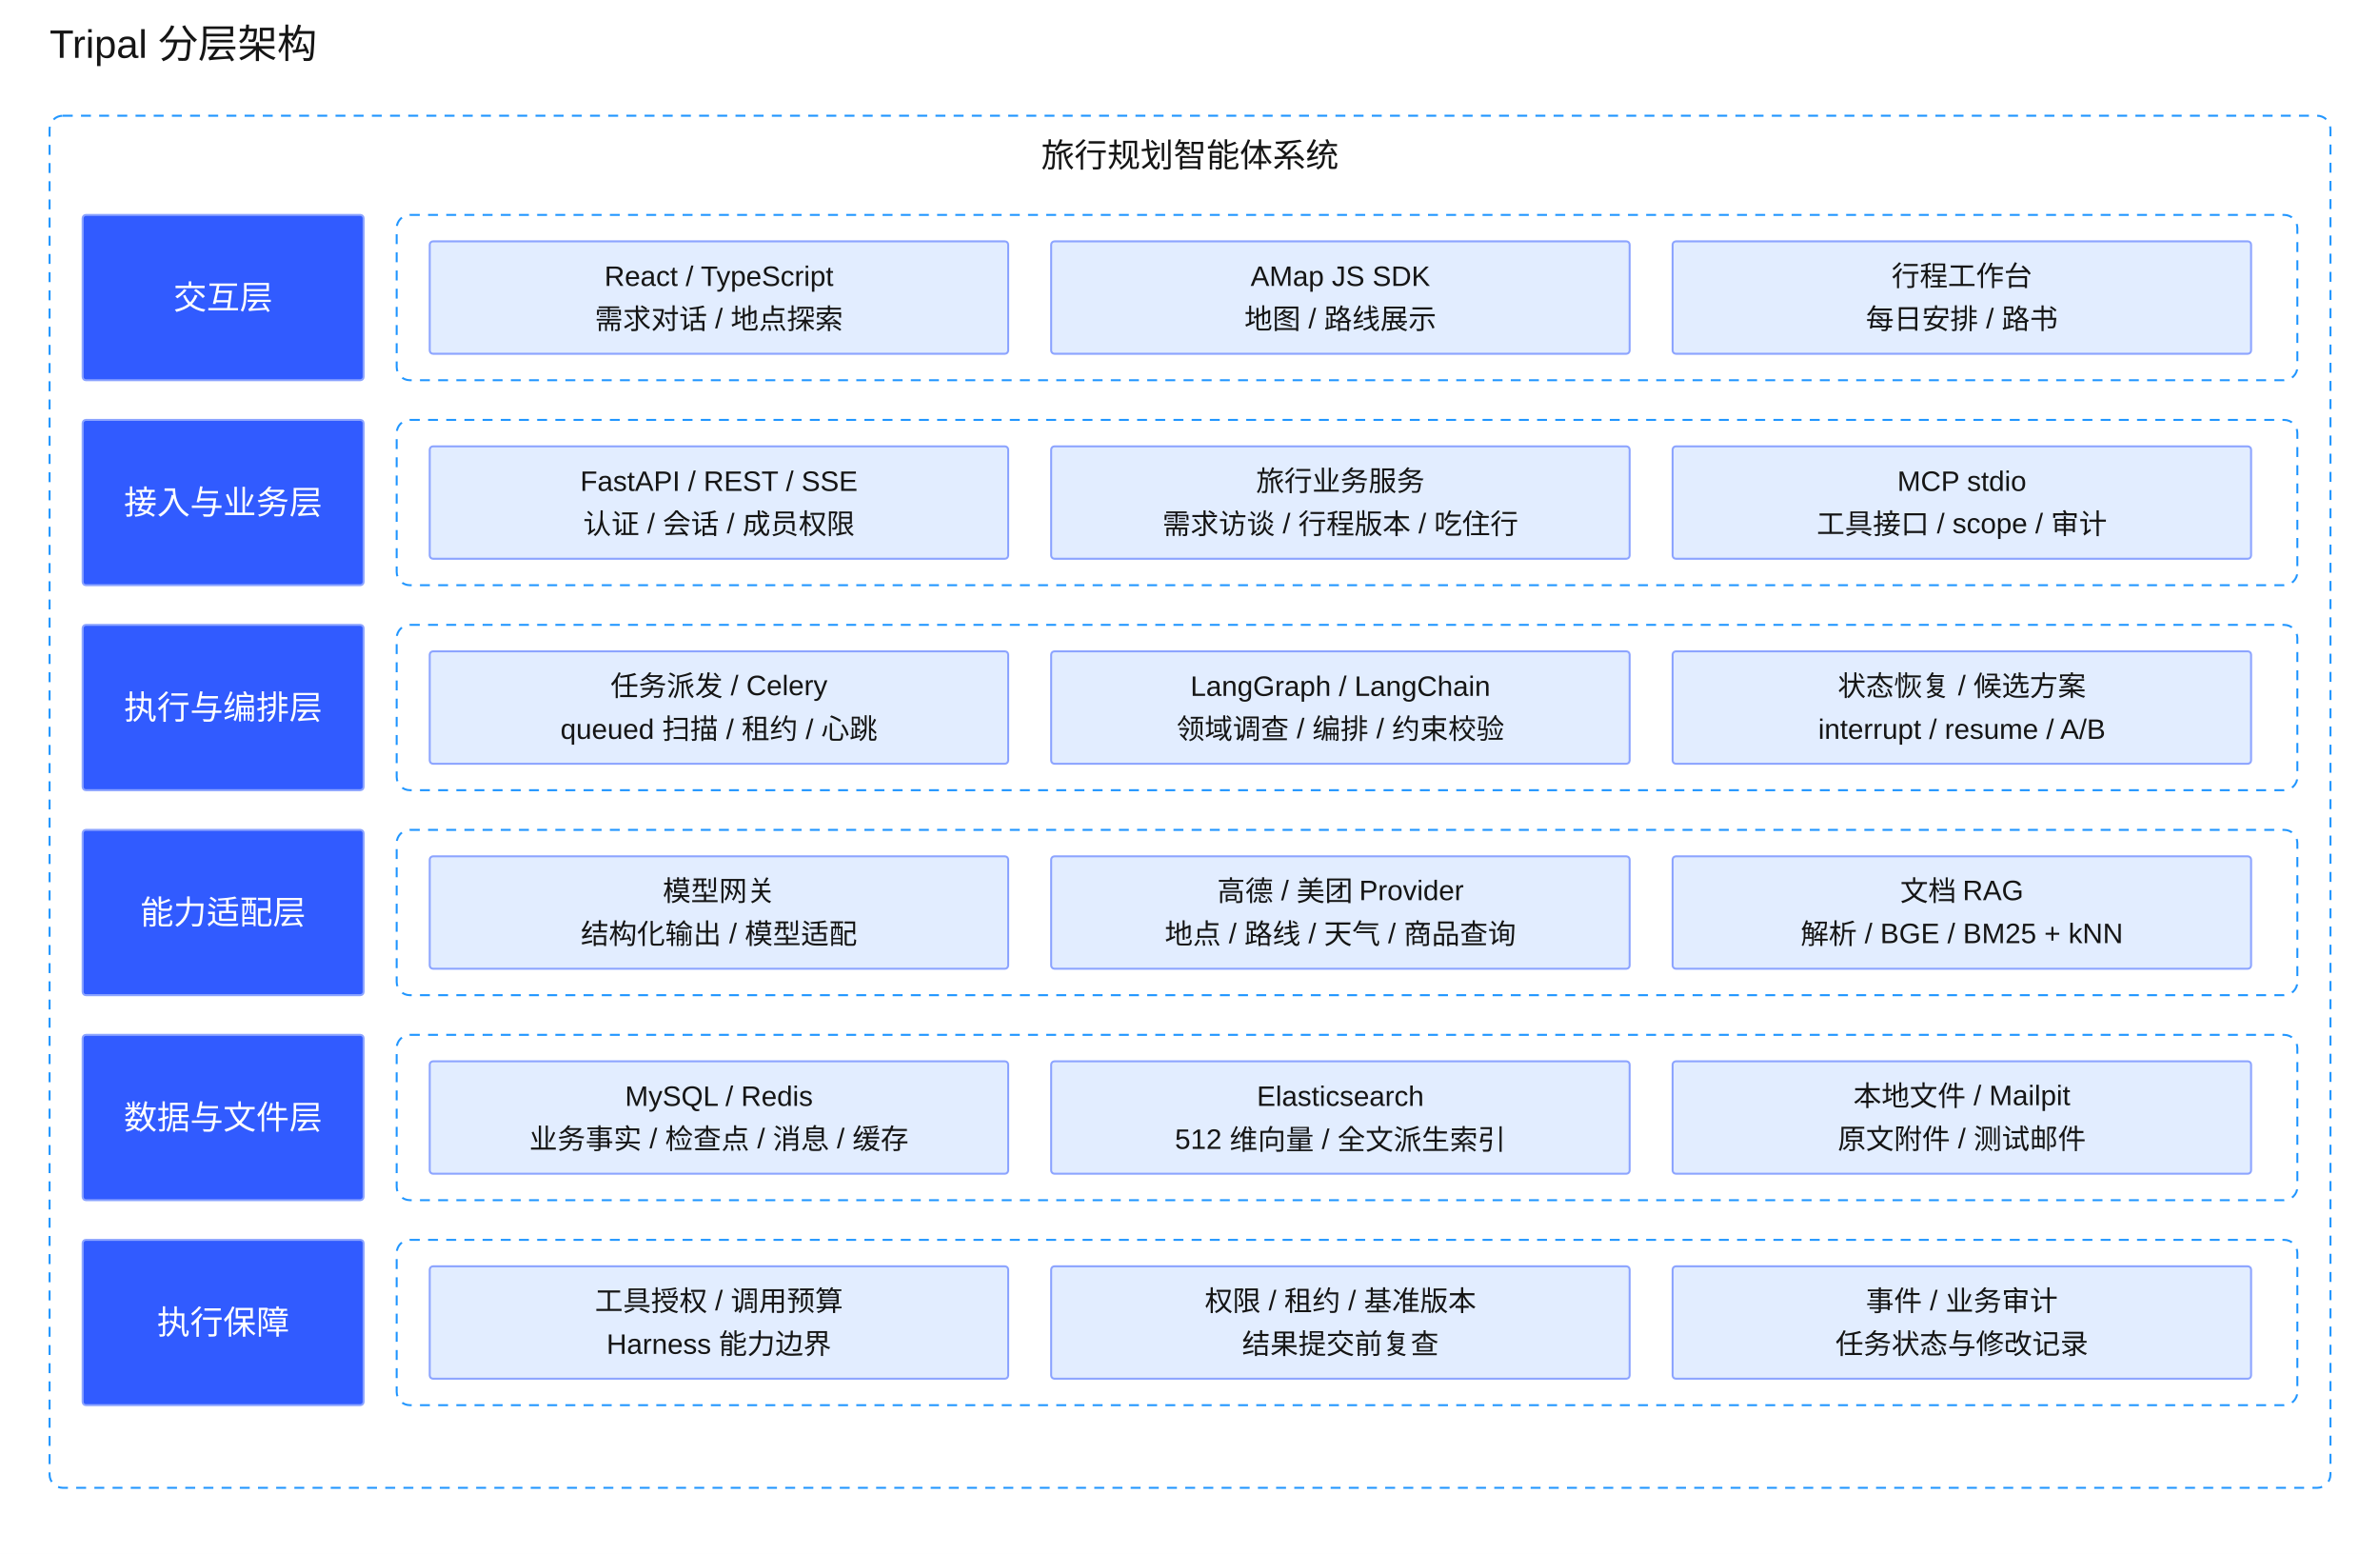
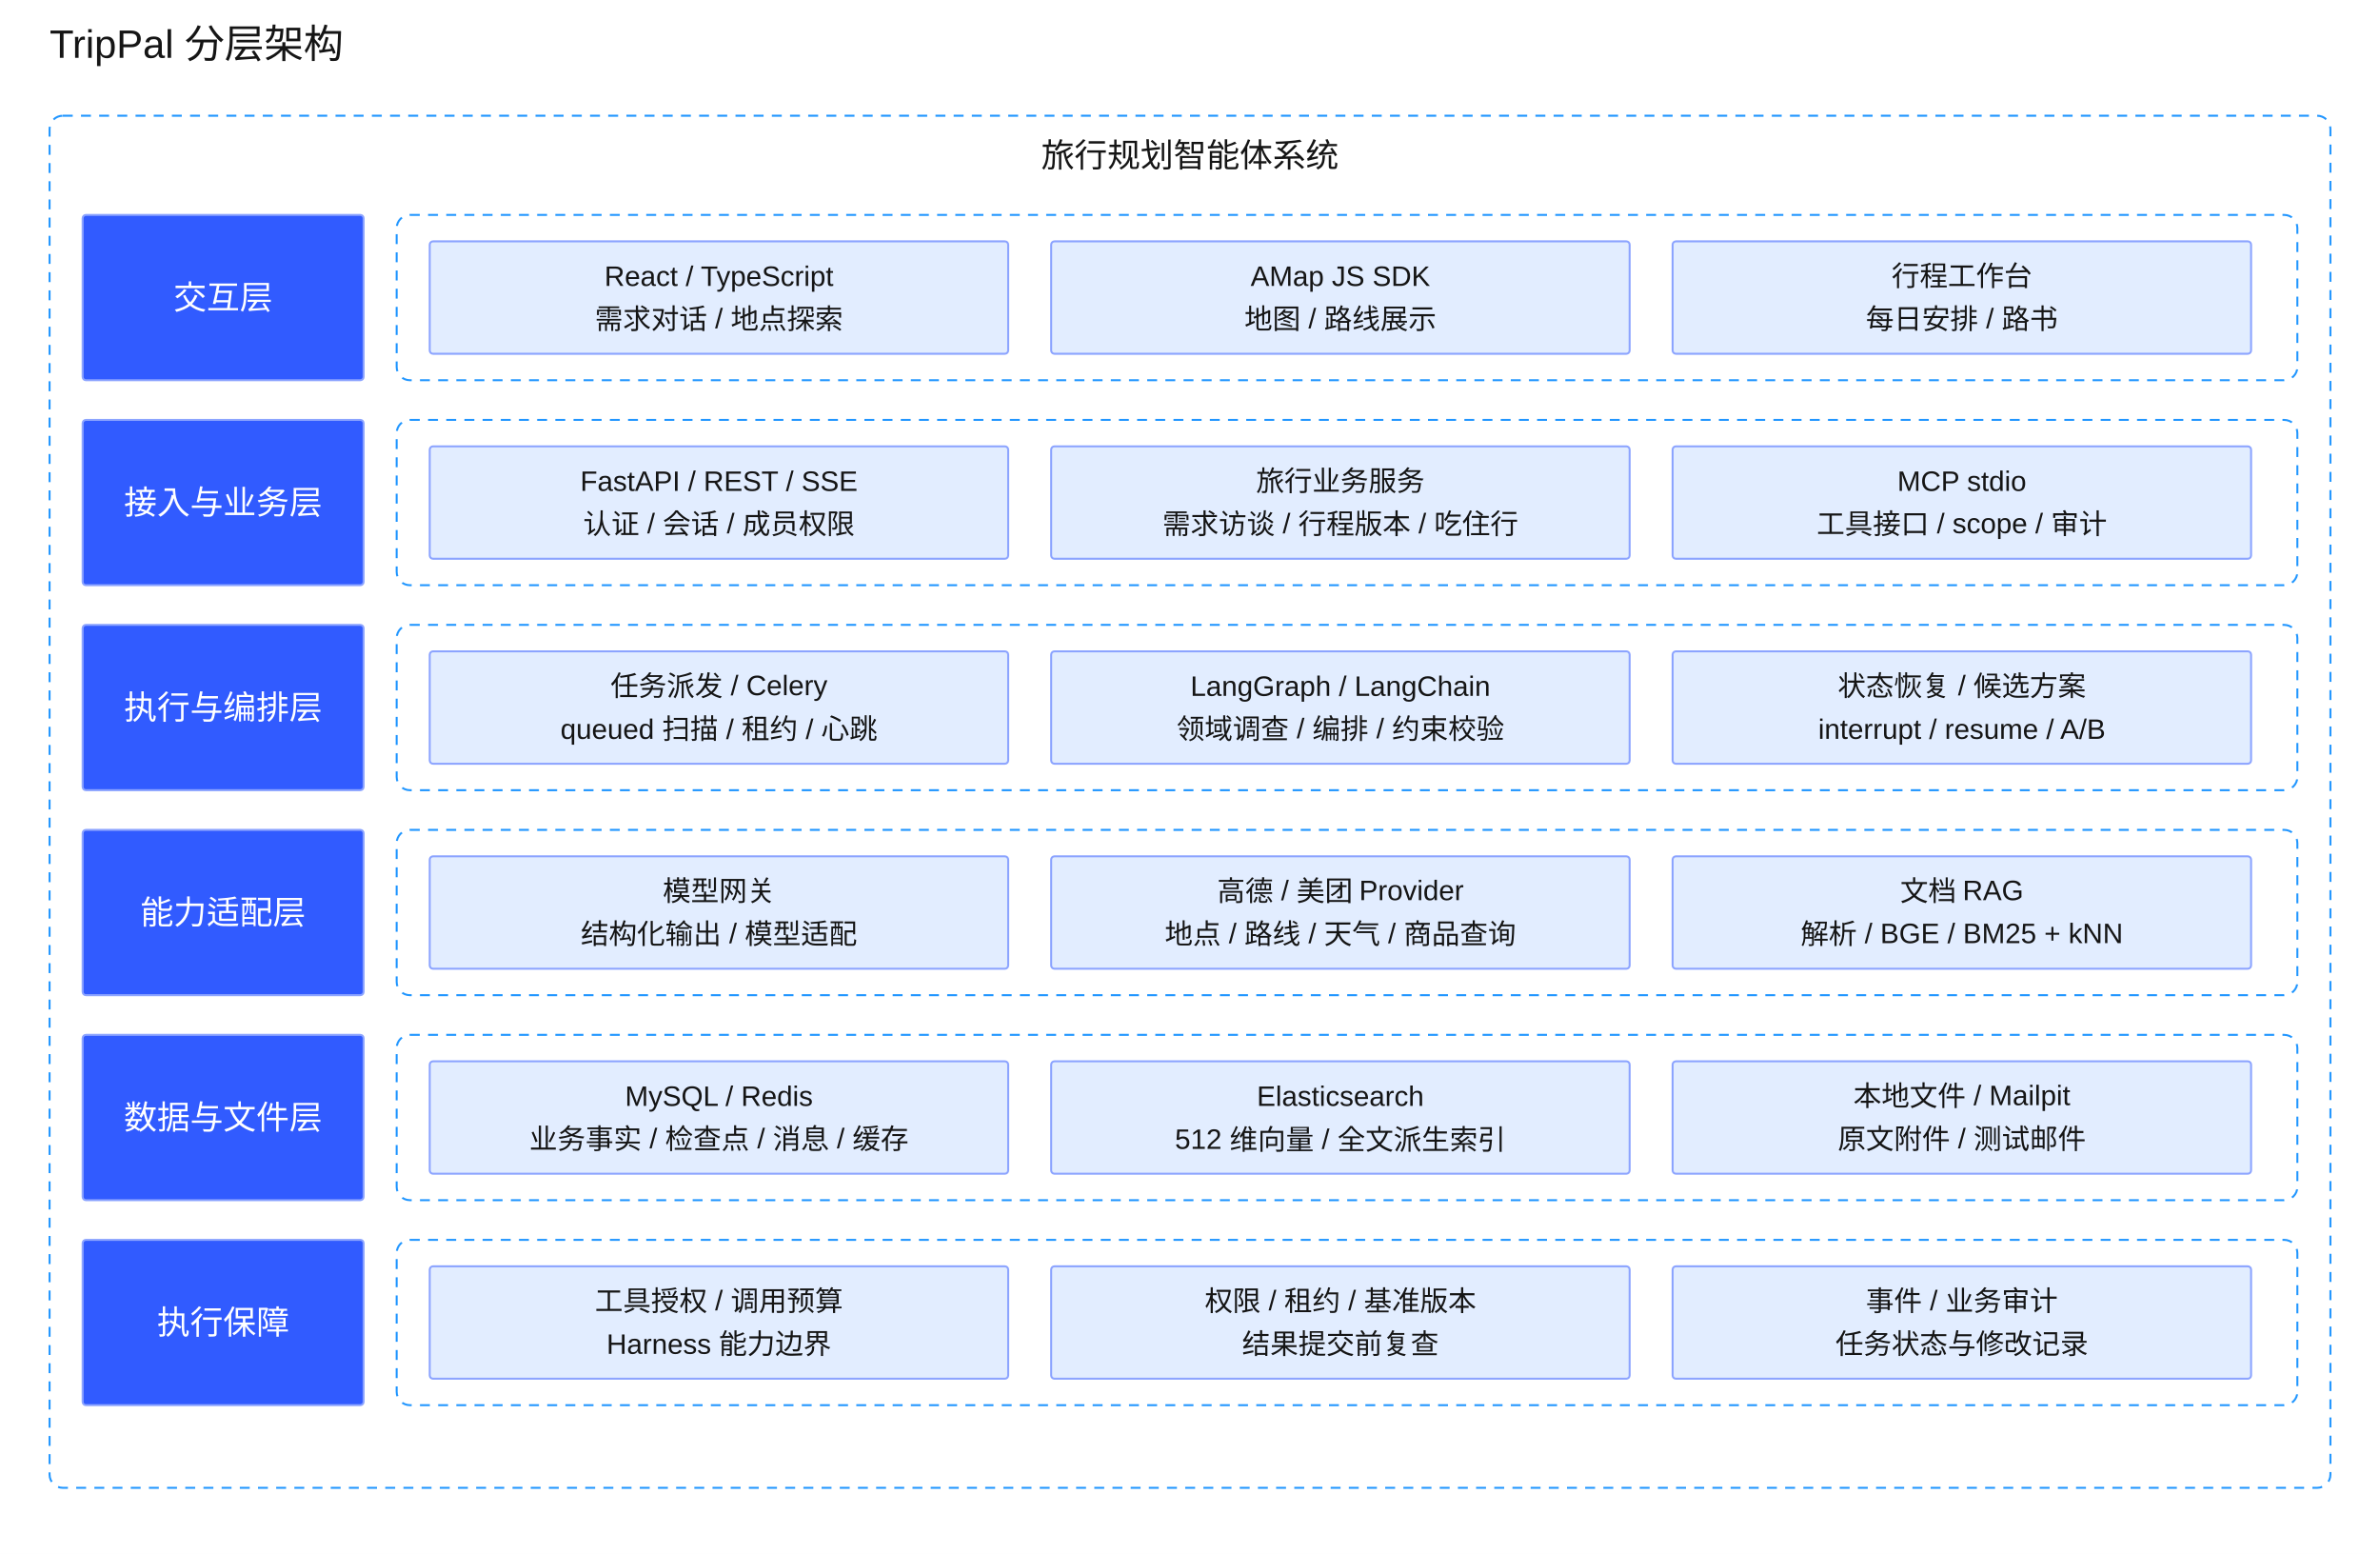
- <svg xmlns="http://www.w3.org/2000/svg" width="1440" height="940" viewBox="0 0 1440 940" role="img" aria-label="Tripal 分层架构">
+ <svg xmlns="http://www.w3.org/2000/svg" width="1440" height="940" viewBox="0 0 1440 940" role="img" aria-label="TripPal 分层架构">
  <defs>
    <marker id="arrow" viewBox="0 0 10 10" refX="9" refY="5" markerWidth="8" markerHeight="8" orient="auto">
      <path d="M0 0L10 5L0 10Z" fill="#315bff" />
    </marker>
  </defs>
  <rect width="1440" height="940" fill="white" />
  <g font-family="Arial, PingFang SC, Microsoft YaHei, sans-serif">
-     <text x="30" y="35" font-size="24" fill="#151515" font-weight="400" text-anchor="start">Tripal 分层架构</text>
+     <text x="30" y="35" font-size="24" fill="#151515" font-weight="400" text-anchor="start">TripPal 分层架构</text>
    <rect x="30" y="70" width="1380" height="830" rx="8" fill="none" stroke="#2196ff" stroke-width="1.2" stroke-dasharray="6 5" />
    <text x="720.0" y="101" font-size="20" fill="#151515" font-weight="400" text-anchor="middle">旅行规划智能体系统</text>
    <rect x="240" y="130" width="1150" height="100" rx="8" fill="none" stroke="#2196ff" stroke-width="1.2" stroke-dasharray="6 5" />
    <text x="815.0" y="161" font-size="20" fill="#151515" font-weight="400" text-anchor="middle" />
    <rect x="240" y="254" width="1150" height="100" rx="8" fill="none" stroke="#2196ff" stroke-width="1.2" stroke-dasharray="6 5" />
    <text x="815.0" y="285" font-size="20" fill="#151515" font-weight="400" text-anchor="middle" />
    <rect x="240" y="378" width="1150" height="100" rx="8" fill="none" stroke="#2196ff" stroke-width="1.2" stroke-dasharray="6 5" />
    <text x="815.0" y="409" font-size="20" fill="#151515" font-weight="400" text-anchor="middle" />
    <rect x="240" y="502" width="1150" height="100" rx="8" fill="none" stroke="#2196ff" stroke-width="1.2" stroke-dasharray="6 5" />
    <text x="815.0" y="533" font-size="20" fill="#151515" font-weight="400" text-anchor="middle" />
    <rect x="240" y="626" width="1150" height="100" rx="8" fill="none" stroke="#2196ff" stroke-width="1.2" stroke-dasharray="6 5" />
    <text x="815.0" y="657" font-size="20" fill="#151515" font-weight="400" text-anchor="middle" />
    <rect x="240" y="750" width="1150" height="100" rx="8" fill="none" stroke="#2196ff" stroke-width="1.2" stroke-dasharray="6 5" />
    <text x="815.0" y="781" font-size="20" fill="#151515" font-weight="400" text-anchor="middle" />
    <g data-box="50,130,170,100" data-node="layer0">
      <rect x="50" y="130" width="170" height="100" rx="2" fill="#315bff" stroke="#8ca4ff" stroke-width="1.2" />
      <text x="135.0" y="187.0" font-size="20" fill="#ffffff" font-weight="400" text-anchor="middle">交互层</text>
    </g>
    <g data-box="260,146,350,68" data-node="l0m0">
      <rect x="260" y="146" width="350" height="68" rx="2" fill="#e2edff" stroke="#8ca4ff" stroke-width="1.2" />
      <text x="435.0" y="172.95" font-size="17" fill="#151515" font-weight="400" text-anchor="middle">React / TypeScript</text>
      <text x="435.0" y="198.95" font-size="17" fill="#151515" font-weight="400" text-anchor="middle">需求对话 / 地点探索</text>
    </g>
    <g data-box="636,146,350,68" data-node="l0m1">
      <rect x="636" y="146" width="350" height="68" rx="2" fill="#e2edff" stroke="#8ca4ff" stroke-width="1.2" />
      <text x="811.0" y="172.95" font-size="17" fill="#151515" font-weight="400" text-anchor="middle">AMap JS SDK</text>
      <text x="811.0" y="198.95" font-size="17" fill="#151515" font-weight="400" text-anchor="middle">地图 / 路线展示</text>
    </g>
    <g data-box="1012,146,350,68" data-node="l0m2">
      <rect x="1012" y="146" width="350" height="68" rx="2" fill="#e2edff" stroke="#8ca4ff" stroke-width="1.2" />
      <text x="1187.0" y="172.95" font-size="17" fill="#151515" font-weight="400" text-anchor="middle">行程工作台</text>
      <text x="1187.0" y="198.95" font-size="17" fill="#151515" font-weight="400" text-anchor="middle">每日安排 / 路书</text>
    </g>
    <g data-box="50,254,170,100" data-node="layer1">
      <rect x="50" y="254" width="170" height="100" rx="2" fill="#315bff" stroke="#8ca4ff" stroke-width="1.2" />
      <text x="135.0" y="311.0" font-size="20" fill="#ffffff" font-weight="400" text-anchor="middle">接入与业务层</text>
    </g>
    <g data-box="260,270,350,68" data-node="l1m0">
      <rect x="260" y="270" width="350" height="68" rx="2" fill="#e2edff" stroke="#8ca4ff" stroke-width="1.2" />
      <text x="435.0" y="296.95" font-size="17" fill="#151515" font-weight="400" text-anchor="middle">FastAPI / REST / SSE</text>
      <text x="435.0" y="322.95" font-size="17" fill="#151515" font-weight="400" text-anchor="middle">认证 / 会话 / 成员权限</text>
    </g>
    <g data-box="636,270,350,68" data-node="l1m1">
      <rect x="636" y="270" width="350" height="68" rx="2" fill="#e2edff" stroke="#8ca4ff" stroke-width="1.2" />
      <text x="811.0" y="296.95" font-size="17" fill="#151515" font-weight="400" text-anchor="middle">旅行业务服务</text>
      <text x="811.0" y="322.95" font-size="17" fill="#151515" font-weight="400" text-anchor="middle">需求访谈 / 行程版本 / 吃住行</text>
    </g>
    <g data-box="1012,270,350,68" data-node="l1m2">
      <rect x="1012" y="270" width="350" height="68" rx="2" fill="#e2edff" stroke="#8ca4ff" stroke-width="1.2" />
      <text x="1187.0" y="296.95" font-size="17" fill="#151515" font-weight="400" text-anchor="middle">MCP stdio</text>
      <text x="1187.0" y="322.95" font-size="17" fill="#151515" font-weight="400" text-anchor="middle">工具接口 / scope / 审计</text>
    </g>
    <g data-box="50,378,170,100" data-node="layer2">
      <rect x="50" y="378" width="170" height="100" rx="2" fill="#315bff" stroke="#8ca4ff" stroke-width="1.2" />
      <text x="135.0" y="435.0" font-size="20" fill="#ffffff" font-weight="400" text-anchor="middle">执行与编排层</text>
    </g>
    <g data-box="260,394,350,68" data-node="l2m0">
      <rect x="260" y="394" width="350" height="68" rx="2" fill="#e2edff" stroke="#8ca4ff" stroke-width="1.2" />
      <text x="435.0" y="420.95" font-size="17" fill="#151515" font-weight="400" text-anchor="middle">任务派发 / Celery</text>
      <text x="435.0" y="446.95" font-size="17" fill="#151515" font-weight="400" text-anchor="middle">queued 扫描 / 租约 / 心跳</text>
    </g>
    <g data-box="636,394,350,68" data-node="l2m1">
      <rect x="636" y="394" width="350" height="68" rx="2" fill="#e2edff" stroke="#8ca4ff" stroke-width="1.2" />
      <text x="811.0" y="420.95" font-size="17" fill="#151515" font-weight="400" text-anchor="middle">LangGraph / LangChain</text>
      <text x="811.0" y="446.95" font-size="17" fill="#151515" font-weight="400" text-anchor="middle">领域调查 / 编排 / 约束校验</text>
    </g>
    <g data-box="1012,394,350,68" data-node="l2m2">
      <rect x="1012" y="394" width="350" height="68" rx="2" fill="#e2edff" stroke="#8ca4ff" stroke-width="1.2" />
      <text x="1187.0" y="420.95" font-size="17" fill="#151515" font-weight="400" text-anchor="middle">状态恢复 / 候选方案</text>
      <text x="1187.0" y="446.95" font-size="17" fill="#151515" font-weight="400" text-anchor="middle">interrupt / resume / A/B</text>
    </g>
    <g data-box="50,502,170,100" data-node="layer3">
      <rect x="50" y="502" width="170" height="100" rx="2" fill="#315bff" stroke="#8ca4ff" stroke-width="1.2" />
      <text x="135.0" y="559.0" font-size="20" fill="#ffffff" font-weight="400" text-anchor="middle">能力适配层</text>
    </g>
    <g data-box="260,518,350,68" data-node="l3m0">
      <rect x="260" y="518" width="350" height="68" rx="2" fill="#e2edff" stroke="#8ca4ff" stroke-width="1.2" />
      <text x="435.0" y="544.95" font-size="17" fill="#151515" font-weight="400" text-anchor="middle">模型网关</text>
      <text x="435.0" y="570.95" font-size="17" fill="#151515" font-weight="400" text-anchor="middle">结构化输出 / 模型适配</text>
    </g>
    <g data-box="636,518,350,68" data-node="l3m1">
      <rect x="636" y="518" width="350" height="68" rx="2" fill="#e2edff" stroke="#8ca4ff" stroke-width="1.2" />
      <text x="811.0" y="544.95" font-size="17" fill="#151515" font-weight="400" text-anchor="middle">高德 / 美团 Provider</text>
      <text x="811.0" y="570.95" font-size="17" fill="#151515" font-weight="400" text-anchor="middle">地点 / 路线 / 天气 / 商品查询</text>
    </g>
    <g data-box="1012,518,350,68" data-node="l3m2">
      <rect x="1012" y="518" width="350" height="68" rx="2" fill="#e2edff" stroke="#8ca4ff" stroke-width="1.2" />
      <text x="1187.0" y="544.95" font-size="17" fill="#151515" font-weight="400" text-anchor="middle">文档 RAG</text>
      <text x="1187.0" y="570.95" font-size="17" fill="#151515" font-weight="400" text-anchor="middle">解析 / BGE / BM25 + kNN</text>
    </g>
    <g data-box="50,626,170,100" data-node="layer4">
      <rect x="50" y="626" width="170" height="100" rx="2" fill="#315bff" stroke="#8ca4ff" stroke-width="1.2" />
      <text x="135.0" y="683.0" font-size="20" fill="#ffffff" font-weight="400" text-anchor="middle">数据与文件层</text>
    </g>
    <g data-box="260,642,350,68" data-node="l4m0">
      <rect x="260" y="642" width="350" height="68" rx="2" fill="#e2edff" stroke="#8ca4ff" stroke-width="1.2" />
      <text x="435.0" y="668.95" font-size="17" fill="#151515" font-weight="400" text-anchor="middle">MySQL / Redis</text>
      <text x="435.0" y="694.95" font-size="17" fill="#151515" font-weight="400" text-anchor="middle">业务事实 / 检查点 / 消息 / 缓存</text>
    </g>
    <g data-box="636,642,350,68" data-node="l4m1">
      <rect x="636" y="642" width="350" height="68" rx="2" fill="#e2edff" stroke="#8ca4ff" stroke-width="1.2" />
      <text x="811.0" y="668.95" font-size="17" fill="#151515" font-weight="400" text-anchor="middle">Elasticsearch</text>
      <text x="811.0" y="694.95" font-size="17" fill="#151515" font-weight="400" text-anchor="middle">512 维向量 / 全文派生索引</text>
    </g>
    <g data-box="1012,642,350,68" data-node="l4m2">
      <rect x="1012" y="642" width="350" height="68" rx="2" fill="#e2edff" stroke="#8ca4ff" stroke-width="1.2" />
      <text x="1187.0" y="668.95" font-size="17" fill="#151515" font-weight="400" text-anchor="middle">本地文件 / Mailpit</text>
      <text x="1187.0" y="694.95" font-size="17" fill="#151515" font-weight="400" text-anchor="middle">原文附件 / 测试邮件</text>
    </g>
    <g data-box="50,750,170,100" data-node="layer5">
      <rect x="50" y="750" width="170" height="100" rx="2" fill="#315bff" stroke="#8ca4ff" stroke-width="1.2" />
      <text x="135.0" y="807.0" font-size="20" fill="#ffffff" font-weight="400" text-anchor="middle">执行保障</text>
    </g>
    <g data-box="260,766,350,68" data-node="l5m0">
      <rect x="260" y="766" width="350" height="68" rx="2" fill="#e2edff" stroke="#8ca4ff" stroke-width="1.2" />
      <text x="435.0" y="792.95" font-size="17" fill="#151515" font-weight="400" text-anchor="middle">工具授权 / 调用预算</text>
      <text x="435.0" y="818.95" font-size="17" fill="#151515" font-weight="400" text-anchor="middle">Harness 能力边界</text>
    </g>
    <g data-box="636,766,350,68" data-node="l5m1">
      <rect x="636" y="766" width="350" height="68" rx="2" fill="#e2edff" stroke="#8ca4ff" stroke-width="1.2" />
      <text x="811.0" y="792.95" font-size="17" fill="#151515" font-weight="400" text-anchor="middle">权限 / 租约 / 基准版本</text>
      <text x="811.0" y="818.95" font-size="17" fill="#151515" font-weight="400" text-anchor="middle">结果提交前复查</text>
    </g>
    <g data-box="1012,766,350,68" data-node="l5m2">
      <rect x="1012" y="766" width="350" height="68" rx="2" fill="#e2edff" stroke="#8ca4ff" stroke-width="1.2" />
      <text x="1187.0" y="792.95" font-size="17" fill="#151515" font-weight="400" text-anchor="middle">事件 / 业务审计</text>
      <text x="1187.0" y="818.95" font-size="17" fill="#151515" font-weight="400" text-anchor="middle">任务状态与修改记录</text>
    </g>
  </g>
</svg>
